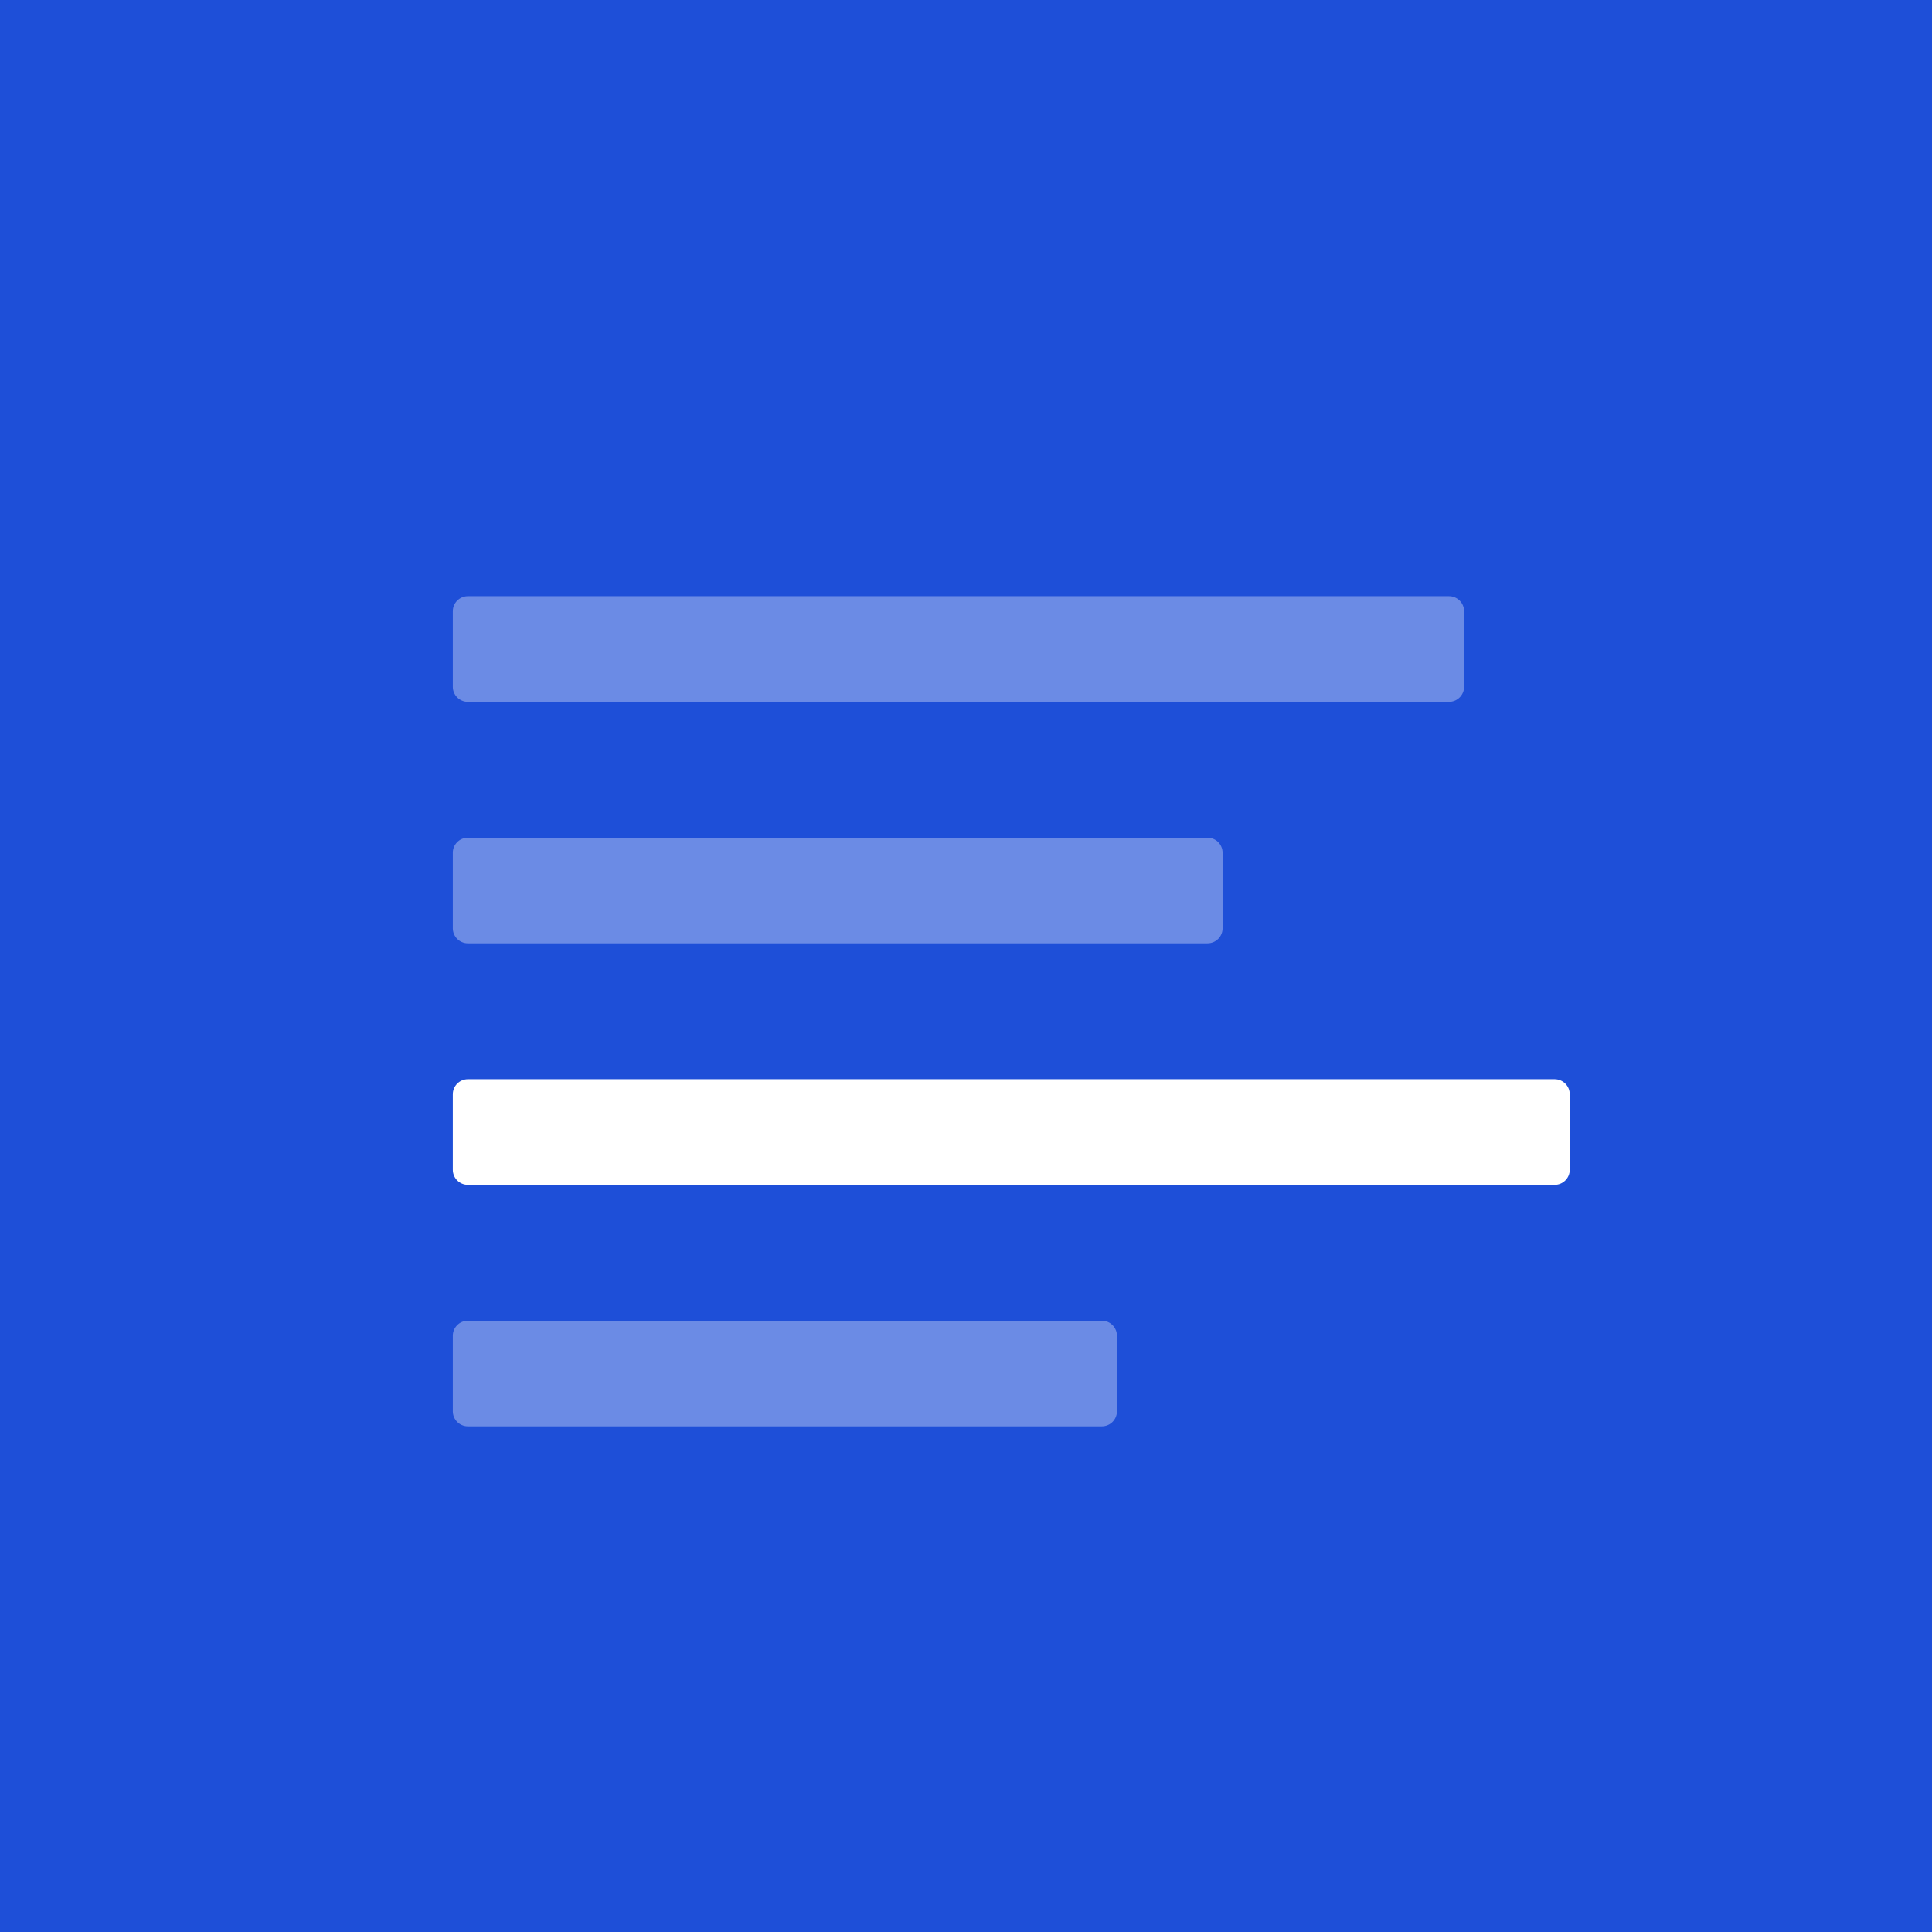
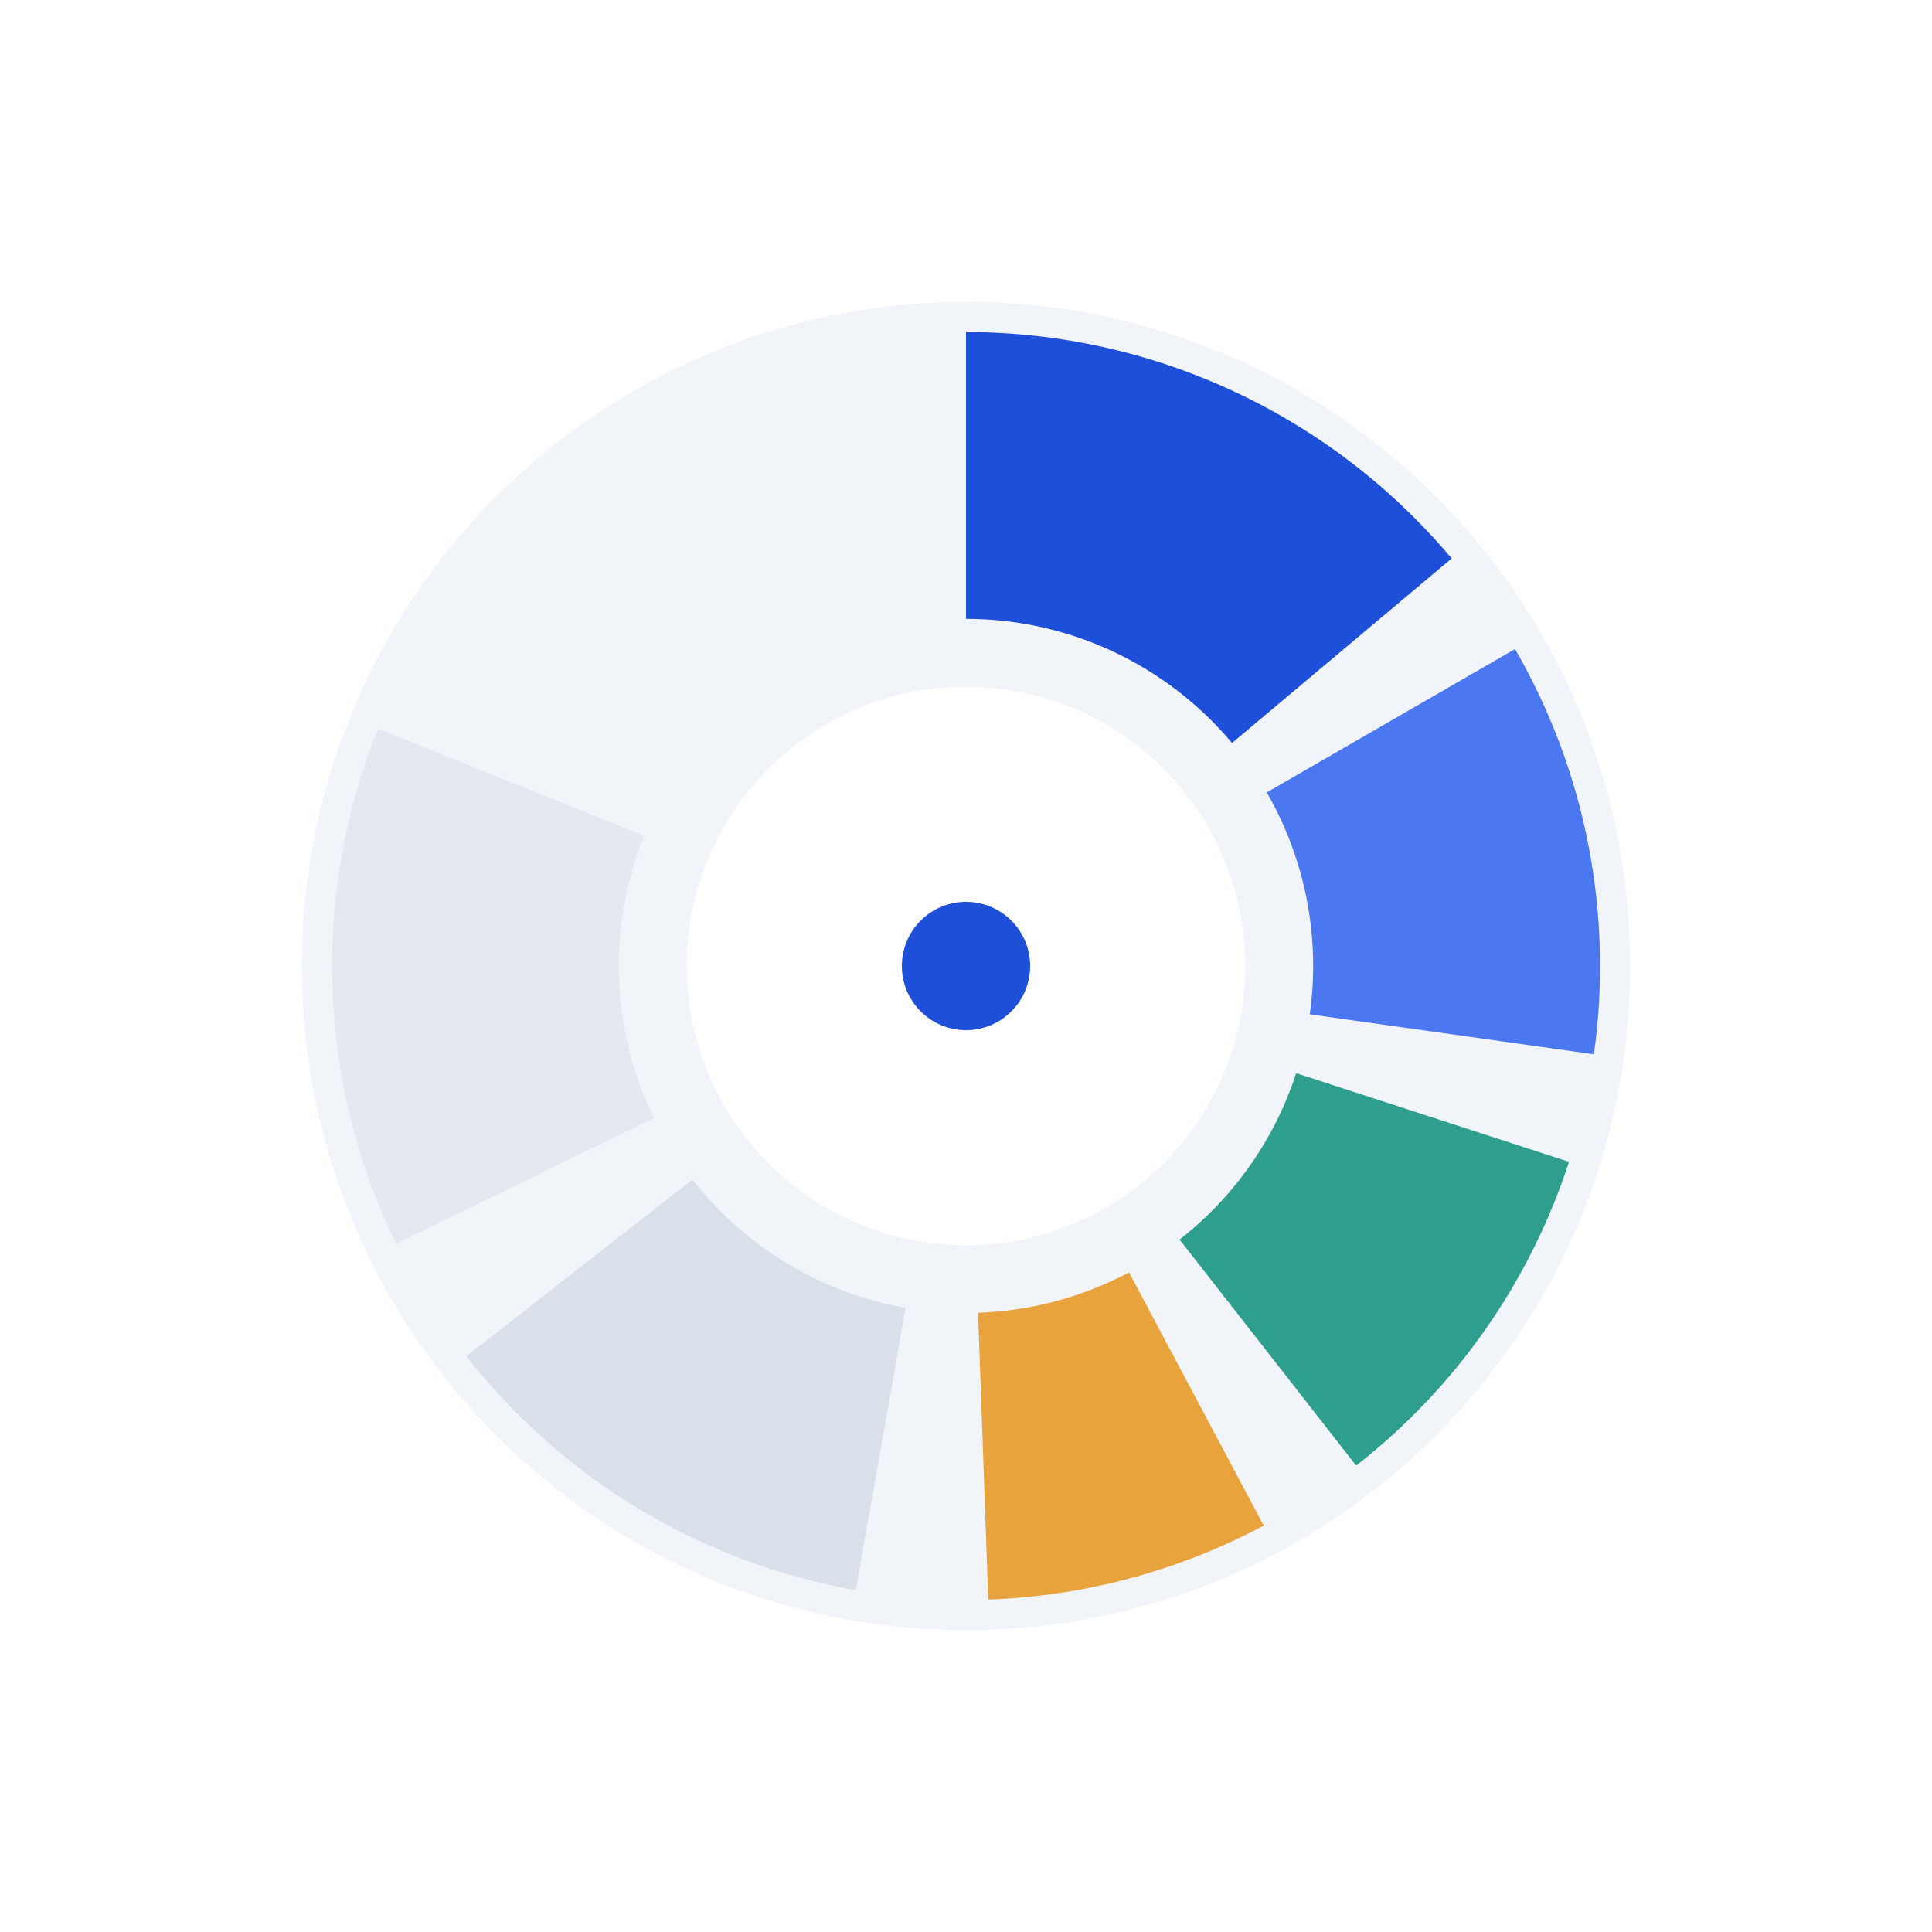
<svg xmlns="http://www.w3.org/2000/svg" viewBox="0 0 512 512" width="512" height="512">
-   <rect width="512" height="512" fill="#1E4FD8" />
-   <rect x="120" y="158" width="268" height="28" rx="4" fill="#FFFFFF" opacity="0.34" />
-   <rect x="120" y="222" width="204" height="28" rx="4" fill="#FFFFFF" opacity="0.34" />
-   <rect x="120" y="286" width="296" height="28" rx="4" fill="#FFFFFF" opacity="1.0" />
-   <rect x="120" y="350" width="176" height="28" rx="4" fill="#FFFFFF" opacity="0.34" />
+   <rect width="512" height="512" fill="#FFFFFF" />
+   <circle cx="256" cy="256" r="176.0" fill="#F1F4F9" />
+   <path d="M256.0 88.0 A168.0 168.0 0 0 1 384.7 148.0 L326.5 196.9 A92.0 92.0 0 0 0 256.0 164.0 Z" fill="#1E4FD8" />
+   <path d="M401.5 172.0 A168.0 168.0 0 0 1 422.4 279.4 L347.1 268.8 A92.0 92.0 0 0 0 335.7 210.0 Z" fill="#4B78F0" />
+   <path d="M415.8 307.9 A168.0 168.0 0 0 1 359.4 388.4 L312.6 328.5 A92.0 92.0 0 0 0 343.5 284.4 Z" fill="#2E9E8F" />
+   <path d="M334.9 404.3 A168.0 168.0 0 0 1 261.9 423.9 L259.2 347.9 A92.0 92.0 0 0 0 299.2 337.2 Z" fill="#E8A33D" />
+   <path d="M226.8 421.4 A168.0 168.0 0 0 1 123.6 359.4 L183.5 312.6 A92.0 92.0 0 0 0 240.0 346.6 Z" fill="#D9E0EA" />
+   <path d="M105.0 329.6 A168.0 168.0 0 0 1 100.2 193.1 L170.7 221.5 A92.0 92.0 0 0 0 173.3 296.3 Z" fill="#E4E9F0" />
+   <circle cx="256" cy="256" r="74.0" fill="#FFFFFF" />
+   <circle cx="256" cy="256" r="17.0" fill="#1E4FD8" />
</svg>
